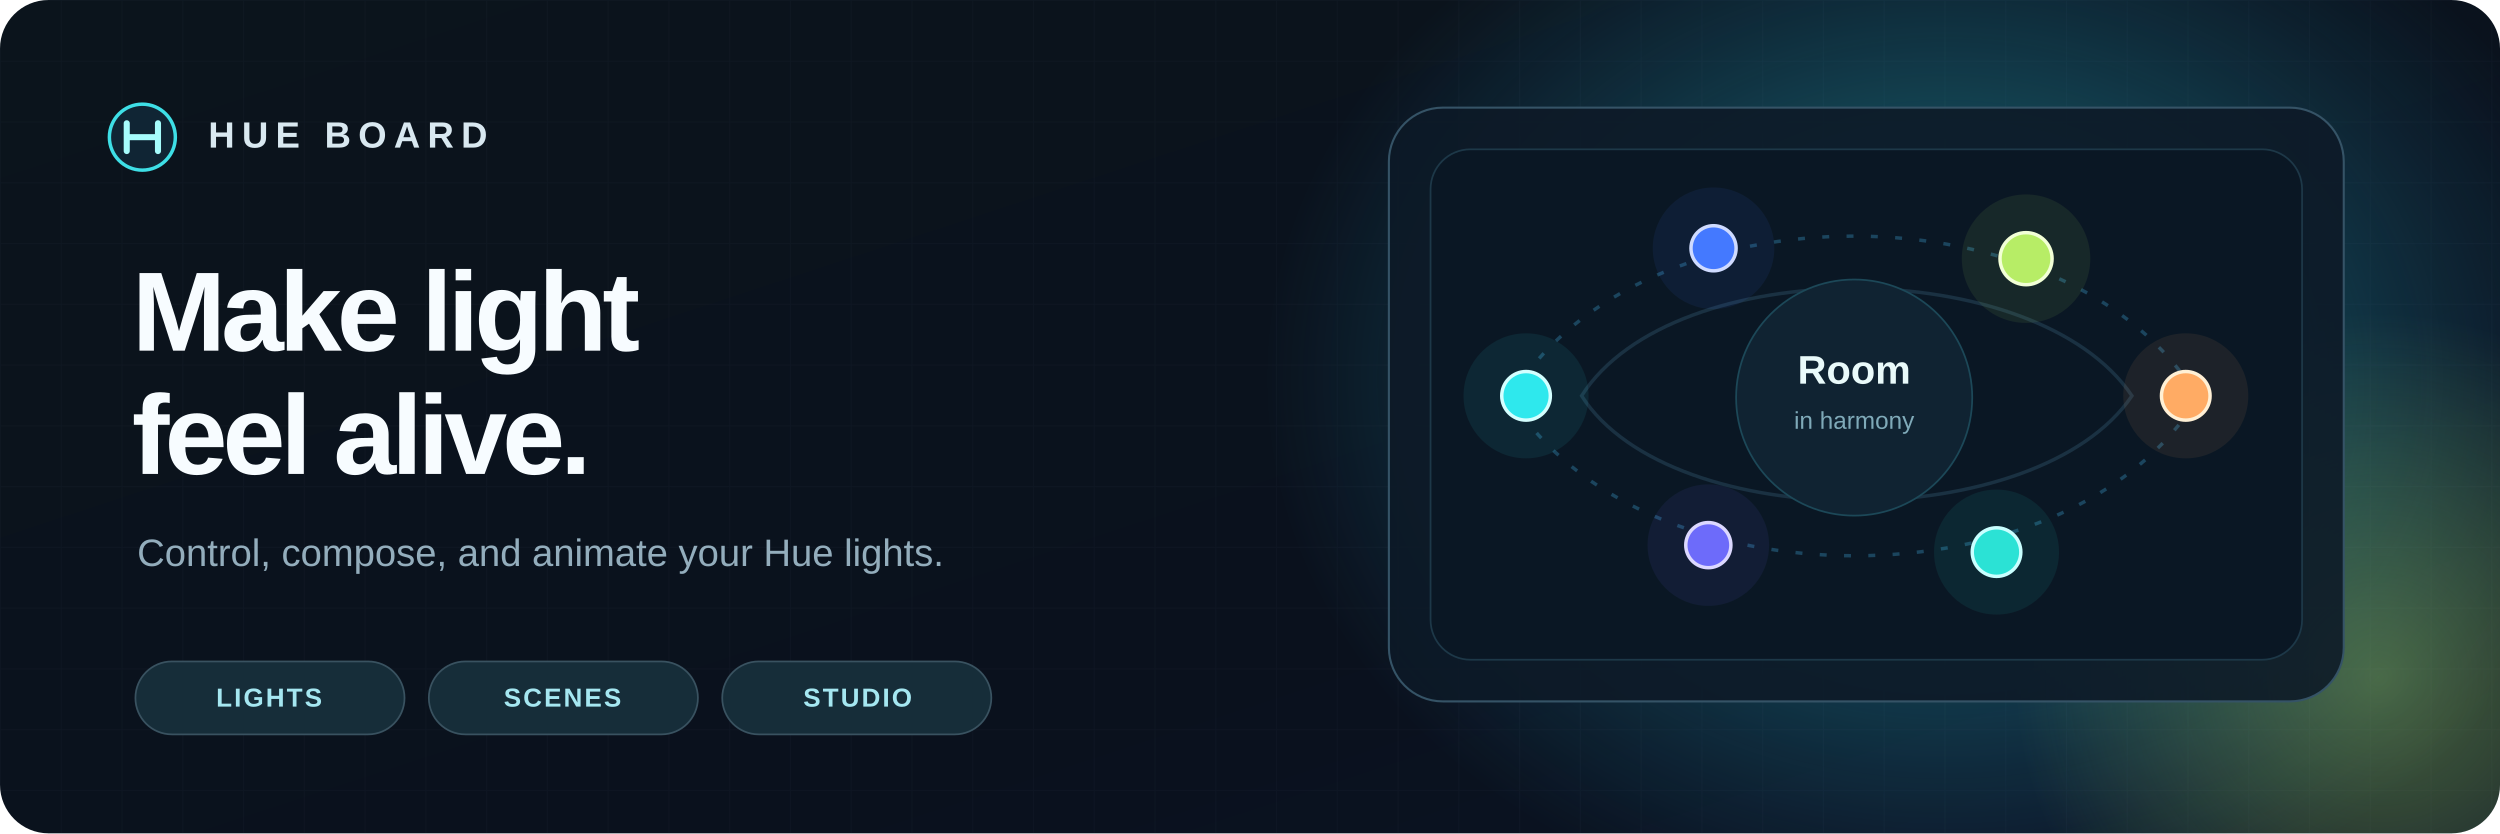
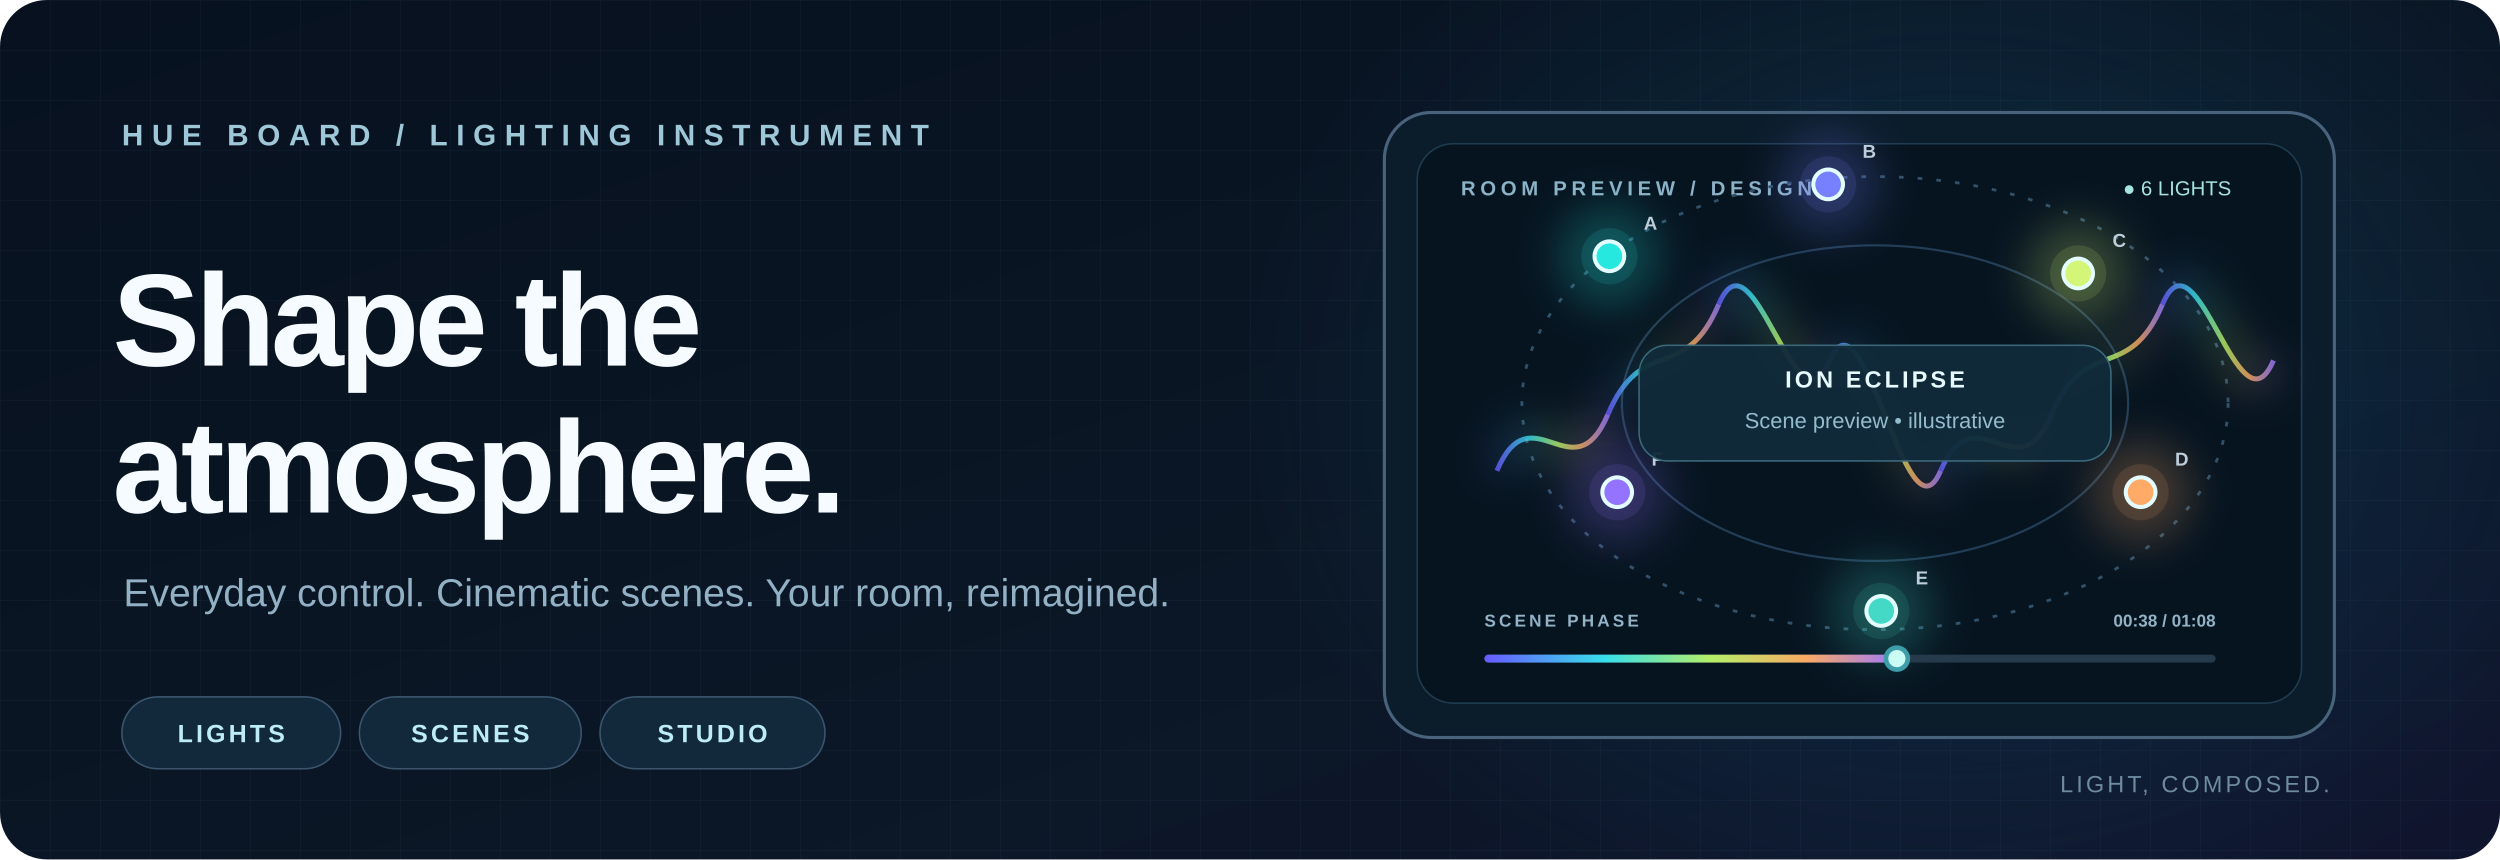
- <svg xmlns="http://www.w3.org/2000/svg" width="1440" height="480" viewBox="0 0 1440 480" role="img" aria-labelledby="title desc">
+ <svg xmlns="http://www.w3.org/2000/svg" width="1600" height="550" viewBox="0 0 1600 550" role="img" aria-labelledby="title desc">
  <defs>
-     <linearGradient id="bg" x1="0" y1="0" x2="1" y2="1">
-       <stop offset="0" stop-color="#0B141C" />
-       <stop offset=".65" stop-color="#0A111D" />
-       <stop offset="1" stop-color="#0B1324" />
+     <linearGradient id="back" x1="0" y1="0" x2="1" y2="1">
+       <stop stop-color="#07111F" />
+       <stop offset=".62" stop-color="#0B1726" />
+       <stop offset="1" stop-color="#10152E" />
    </linearGradient>
-     <linearGradient id="line" x1="0" y1="0" x2="1" y2="0">
-       <stop stop-color="#4D6DFF" />
-       <stop offset=".42" stop-color="#28D8E7" />
-       <stop offset=".75" stop-color="#A2E75A" />
-       <stop offset="1" stop-color="#FFAD5C" />
+     <linearGradient id="wave" x1="0" y1="0" x2="1" y2="0">
+       <stop stop-color="#685BFF" />
+       <stop offset=".29" stop-color="#37DEEA" />
+       <stop offset=".55" stop-color="#B5EF67" />
+       <stop offset=".78" stop-color="#F9AA64" />
+       <stop offset="1" stop-color="#9F7AFA" />
    </linearGradient>
-     <radialGradient id="cyan">
-       <stop stop-color="#2DE9EA" stop-opacity=".50" />
-       <stop offset="1" stop-color="#27A2D4" stop-opacity="0" />
+     <radialGradient id="field">
+       <stop stop-color="#13658C" stop-opacity=".32" />
+       <stop offset="1" stop-color="#13658C" stop-opacity="0" />
    </radialGradient>
-     <radialGradient id="lime">
-       <stop stop-color="#B7F574" stop-opacity=".35" />
-       <stop offset="1" stop-color="#B7F574" stop-opacity="0" />
-     </radialGradient>
-     <pattern id="grid" width="35" height="35" patternUnits="userSpaceOnUse">
-       <path d="M35 0H0V35" fill="none" stroke="#5A7B94" stroke-opacity=".09" />
+     <filter id="bloom" x="-200%" y="-200%" width="500%" height="500%">
+       <feGaussianBlur stdDeviation="13" />
+     </filter>
+     <pattern id="grid" width="32" height="32" patternUnits="userSpaceOnUse">
+       <path d="M32 0H0V32" fill="none" stroke="#8DBCD7" stroke-opacity=".055" stroke-width="1" />
    </pattern>
-     <clipPath id="frame">
-       <rect width="1440" height="480" rx="28" />
+     <clipPath id="clip">
+       <rect width="1600" height="550" rx="30" />
    </clipPath>
  </defs>
-   <g clip-path="url(#frame)" font-family="-apple-system,BlinkMacSystemFont,Segoe UI,Arial,sans-serif">
-     <rect width="1440" height="480" fill="url(#bg)" />
-     <rect width="1440" height="480" fill="url(#grid)" opacity=".55" />
-     <ellipse cx="1120" cy="218" rx="390" ry="320" fill="url(#cyan)" />
-     <ellipse cx="1370" cy="390" rx="210" ry="210" fill="url(#lime)" />
-     <path d="M0 5H1440" stroke="url(#line)" stroke-width="8" />
-     <circle cx="82" cy="79" r="19" fill="#102534" stroke="#3EDFE6" stroke-width="2" />
-     <path d="M73 87V71M91 87V71M73 79H91" fill="none" stroke="#A6FCFC" stroke-width="3.5" stroke-linecap="round" />
-     <text x="120" y="85" fill="#D9E8F0" font-size="21" font-weight="600" letter-spacing="4.2">HUE BOARD</text>
-     <text x="76" y="202" fill="#F7FCFF" font-size="65" font-weight="750" letter-spacing="-2.8">Make light</text>
-     <text x="76" y="273" fill="#F7FCFF" font-size="65" font-weight="750" letter-spacing="-2.8">feel alive.</text>
-     <text x="79" y="326" fill="#93ADBC" font-size="22">Control, compose, and animate your Hue lights.</text>
-     <rect x="78" y="381" width="155" height="42" rx="21" fill="#162D39" stroke="#395260" />
-     <text x="155" y="407" text-anchor="middle" fill="#A5E7F1" font-size="15" font-weight="650" letter-spacing="1.2">LIGHTS</text>
-     <rect x="247" y="381" width="155" height="42" rx="21" fill="#162D39" stroke="#395260" />
-     <text x="324" y="407" text-anchor="middle" fill="#A5E7F1" font-size="15" font-weight="650" letter-spacing="1.2">SCENES</text>
-     <rect x="416" y="381" width="155" height="42" rx="21" fill="#162D39" stroke="#395260" />
-     <text x="494" y="407" text-anchor="middle" fill="#A5E7F1" font-size="15" font-weight="650" letter-spacing="1.2">STUDIO</text>
-     <g transform="translate(800 62)">
-       <rect width="550" height="342" rx="31" fill="#0D1A27" fill-opacity=".88" stroke="#355366" stroke-width="1.2" />
-       <rect x="24" y="24" width="502" height="294" rx="23" fill="#0A1724" stroke="#1D3848" />
-       <path d="M70 167C145 42 393 44 466 167C393 288 145 289 70 167Z" fill="none" stroke="#1B455E" stroke-width="2" stroke-dasharray="4 10" />
-       <path d="M111 166C164 83 373 84 428 166C374 246 163 247 111 166Z" fill="none" stroke="#1A3142" stroke-width="2" />
-       <circle cx="268" cy="167" r="68" fill="#102332" stroke="#1C4858" />
-       <text x="268" y="159" text-anchor="middle" fill="#E9FAFA" font-size="23" font-weight="650">Room</text>
-       <text x="268" y="185" text-anchor="middle" fill="#7FAAB9" font-size="14">in harmony</text>
-       <circle cx="79" cy="166" r="36" fill="#2EE8ED" opacity=".08" />
-       <circle cx="79" cy="166" r="14" fill="#2EE8ED" stroke="#D4FFFF" stroke-width="2" />
-       <circle cx="187" cy="81" r="35" fill="#4479FF" opacity=".08" />
-       <circle cx="187" cy="81" r="13" fill="#4479FF" stroke="#CFDBFF" stroke-width="2" />
-       <circle cx="367" cy="87" r="37" fill="#B7ED66" opacity=".08" />
-       <circle cx="367" cy="87" r="15" fill="#B7ED66" stroke="#F2FFD6" stroke-width="2" />
-       <circle cx="459" cy="166" r="36" fill="#FFAB64" opacity=".08" />
-       <circle cx="459" cy="166" r="14" fill="#FFAB64" stroke="#FFF0D5" stroke-width="2" />
-       <circle cx="350" cy="256" r="36" fill="#2BE2D5" opacity=".08" />
-       <circle cx="350" cy="256" r="14" fill="#2BE2D5" stroke="#C9FFFF" stroke-width="2" />
-       <circle cx="184" cy="252" r="35" fill="#6D6BFA" opacity=".08" />
-       <circle cx="184" cy="252" r="13" fill="#6D6BFA" stroke="#DCD8FF" stroke-width="2" />
+   <g clip-path="url(#clip)" font-family="-apple-system,BlinkMacSystemFont,Segoe UI,Arial,sans-serif">
+     <rect width="1600" height="550" fill="url(#back)" />
+     <rect width="1600" height="550" fill="url(#grid)" />
+     <ellipse cx="1250" cy="252" rx="460" ry="365" fill="url(#field)" />
+     <path d="M0 4H1600" stroke="url(#wave)" stroke-width="8" />
+     <text x="78" y="93" font-size="19" font-weight="700" fill="#9EC7D7" letter-spacing="5.5">HUE BOARD / LIGHTING INSTRUMENT</text>
+     <text x="72" y="234" fill="#F6FBFF" font-weight="750" font-size="84" letter-spacing="-3">Shape the</text>
+     <text x="72" y="328" fill="#F6FBFF" font-weight="750" font-size="84" letter-spacing="-3">atmosphere.</text>
+     <text x="79" y="388" fill="#92B1C4" font-weight="400" font-size="25">Everyday control. Cinematic scenes. Your room, reimagined.</text>
+     <g stroke="#3A556D" fill="#11293B">
+       <rect x="78" y="446" width="140" height="46" rx="23" />
+       <rect x="230" y="446" width="142" height="46" rx="23" />
+       <rect x="384" y="446" width="144" height="46" rx="23" />
    </g>
+     <g fill="#BDECF6" font-size="16" font-weight="700" letter-spacing="2" text-anchor="middle">
+       <text x="148" y="475">LIGHTS</text>
+       <text x="301" y="475">SCENES</text>
+       <text x="456" y="475">STUDIO</text>
+     </g>
+     <rect x="886" y="72" width="608" height="400" rx="30" fill="#0B1C2B" stroke="#48637B" stroke-width="2" />
+     <rect x="907" y="92" width="566" height="358" rx="23" fill="#061420" stroke="#1E3C50" />
+     <text x="935" y="125" font-size="13" font-weight="700" letter-spacing="3" fill="#8DB2C7">ROOM PREVIEW / DESIGN</text>
+     <text x="1428" y="125" font-size="13" text-anchor="end" fill="#A5E5DD">●  6 LIGHTS</text>
+     <ellipse cx="1200" cy="258" rx="226" ry="145" fill="none" stroke="#31516A" stroke-width="1.8" stroke-dasharray="3 9" />
+     <ellipse cx="1200" cy="258" rx="162" ry="101" fill="none" stroke="#223D56" stroke-width="1.4" />
+     <path d="M958.0 301.3 C980.0 249.3 1007.0 317.3 1029.0 265.3" fill="none" stroke="url(#wave)" stroke-width="18" opacity=".22" filter="url(#bloom)" />
+     <path d="M958.0 301.3 C980.0 249.3 1007.0 317.3 1029.0 265.3" fill="none" stroke="url(#wave)" stroke-width="3.2" opacity=".80" />
+     <path d="M1029.0 265.3 C1051.0 213.3 1078.0 246.7 1100.0 194.7" fill="none" stroke="url(#wave)" stroke-width="12" opacity=".22" filter="url(#bloom)" />
+     <path d="M1029.0 265.3 C1051.0 213.3 1078.0 246.7 1100.0 194.7" fill="none" stroke="url(#wave)" stroke-width="3.2" opacity=".80" />
+     <path d="M1100.0 194.7 C1122.0 142.7 1149.0 282.7 1171.0 230.7" fill="none" stroke="url(#wave)" stroke-width="18" opacity=".22" filter="url(#bloom)" />
+     <path d="M1100.0 194.7 C1122.0 142.7 1149.0 282.7 1171.0 230.7" fill="none" stroke="url(#wave)" stroke-width="3.2" opacity=".80" />
+     <path d="M1171.0 230.7 C1193.0 178.7 1220.0 353.3 1242.0 301.3" fill="none" stroke="url(#wave)" stroke-width="12" opacity=".22" filter="url(#bloom)" />
+     <path d="M1171.0 230.7 C1193.0 178.7 1220.0 353.3 1242.0 301.3" fill="none" stroke="url(#wave)" stroke-width="3.2" opacity=".80" />
+     <path d="M1242.0 301.3 C1264.0 249.3 1291.0 317.3 1313.0 265.3" fill="none" stroke="url(#wave)" stroke-width="18" opacity=".22" filter="url(#bloom)" />
+     <path d="M1242.0 301.3 C1264.0 249.3 1291.0 317.3 1313.0 265.3" fill="none" stroke="url(#wave)" stroke-width="3.2" opacity=".80" />
+     <path d="M1313.0 265.3 C1335.0 213.3 1362.0 246.7 1384.0 194.7" fill="none" stroke="url(#wave)" stroke-width="12" opacity=".22" filter="url(#bloom)" />
+     <path d="M1313.0 265.3 C1335.0 213.3 1362.0 246.7 1384.0 194.7" fill="none" stroke="url(#wave)" stroke-width="3.2" opacity=".80" />
+     <path d="M1384.0 194.7 C1406.0 142.7 1433.0 282.7 1455.0 230.7" fill="none" stroke="url(#wave)" stroke-width="18" opacity=".22" filter="url(#bloom)" />
+     <path d="M1384.0 194.7 C1406.0 142.7 1433.0 282.7 1455.0 230.7" fill="none" stroke="url(#wave)" stroke-width="3.2" opacity=".80" />
+     <circle cx="1030" cy="164" r="33" fill="#26E8DF" opacity=".23" filter="url(#bloom)" />
+     <circle cx="1030" cy="164" r="18" fill="#26E8DF" opacity=".12" />
+     <circle cx="1030" cy="164" r="9.5" fill="#26E8DF" stroke="#E3FDFF" stroke-width="2.6" />
+     <text x="1052" y="147" font-size="12" fill="#BDCDD9" font-weight="650">A</text>
+     <circle cx="1170" cy="118" r="33" fill="#7780FF" opacity=".23" filter="url(#bloom)" />
+     <circle cx="1170" cy="118" r="18" fill="#7780FF" opacity=".12" />
+     <circle cx="1170" cy="118" r="9.5" fill="#7780FF" stroke="#E3FDFF" stroke-width="2.6" />
+     <text x="1192" y="101" font-size="12" fill="#BDCDD9" font-weight="650">B</text>
+     <circle cx="1330" cy="175" r="33" fill="#D3F578" opacity=".23" filter="url(#bloom)" />
+     <circle cx="1330" cy="175" r="18" fill="#D3F578" opacity=".12" />
+     <circle cx="1330" cy="175" r="9.5" fill="#D3F578" stroke="#E3FDFF" stroke-width="2.6" />
+     <text x="1352" y="158" font-size="12" fill="#BDCDD9" font-weight="650">C</text>
+     <circle cx="1370" cy="315" r="33" fill="#FFAA66" opacity=".23" filter="url(#bloom)" />
+     <circle cx="1370" cy="315" r="18" fill="#FFAA66" opacity=".12" />
+     <circle cx="1370" cy="315" r="9.5" fill="#FFAA66" stroke="#E3FDFF" stroke-width="2.6" />
+     <text x="1392" y="298" font-size="12" fill="#BDCDD9" font-weight="650">D</text>
+     <circle cx="1204" cy="391" r="33" fill="#44D9C7" opacity=".23" filter="url(#bloom)" />
+     <circle cx="1204" cy="391" r="18" fill="#44D9C7" opacity=".12" />
+     <circle cx="1204" cy="391" r="9.5" fill="#44D9C7" stroke="#E3FDFF" stroke-width="2.6" />
+     <text x="1226" y="374" font-size="12" fill="#BDCDD9" font-weight="650">E</text>
+     <circle cx="1035" cy="315" r="33" fill="#9473FF" opacity=".23" filter="url(#bloom)" />
+     <circle cx="1035" cy="315" r="18" fill="#9473FF" opacity=".12" />
+     <circle cx="1035" cy="315" r="9.5" fill="#9473FF" stroke="#E3FDFF" stroke-width="2.6" />
+     <text x="1057" y="298" font-size="12" fill="#BDCDD9" font-weight="650">F</text>
+     <rect x="1049" y="221" width="302" height="74" rx="18" fill="#102A3A" fill-opacity=".95" stroke="#3B697B" />
+     <text x="1200" y="248" text-anchor="middle" fill="#E7FAFD" font-size="15" font-weight="700" letter-spacing="2">ION ECLIPSE</text>
+     <text x="1200" y="274" text-anchor="middle" fill="#95BCCC" font-size="14">Scene preview • illustrative</text>
+     <rect x="950" y="419" width="468" height="5" rx="2.5" fill="#253A4B" />
+     <rect x="950" y="419" width="264" height="5" rx="2.5" fill="url(#wave)" />
+     <circle cx="1214" cy="421.5" r="7" fill="#CAFCF5" stroke="#3D9EAA" stroke-width="3" />
+     <text x="950" y="401" fill="#93B2C6" font-size="11" letter-spacing="2" font-weight="650">SCENE PHASE</text>
+     <text x="1418" y="401" text-anchor="end" fill="#93B2C6" font-size="11" font-weight="650">00:38 / 01:08</text>
+     <text x="1491" y="507" text-anchor="end" fill="#6F8BA0" font-size="15" letter-spacing="2">LIGHT, COMPOSED.</text>
  </g>
</svg>
